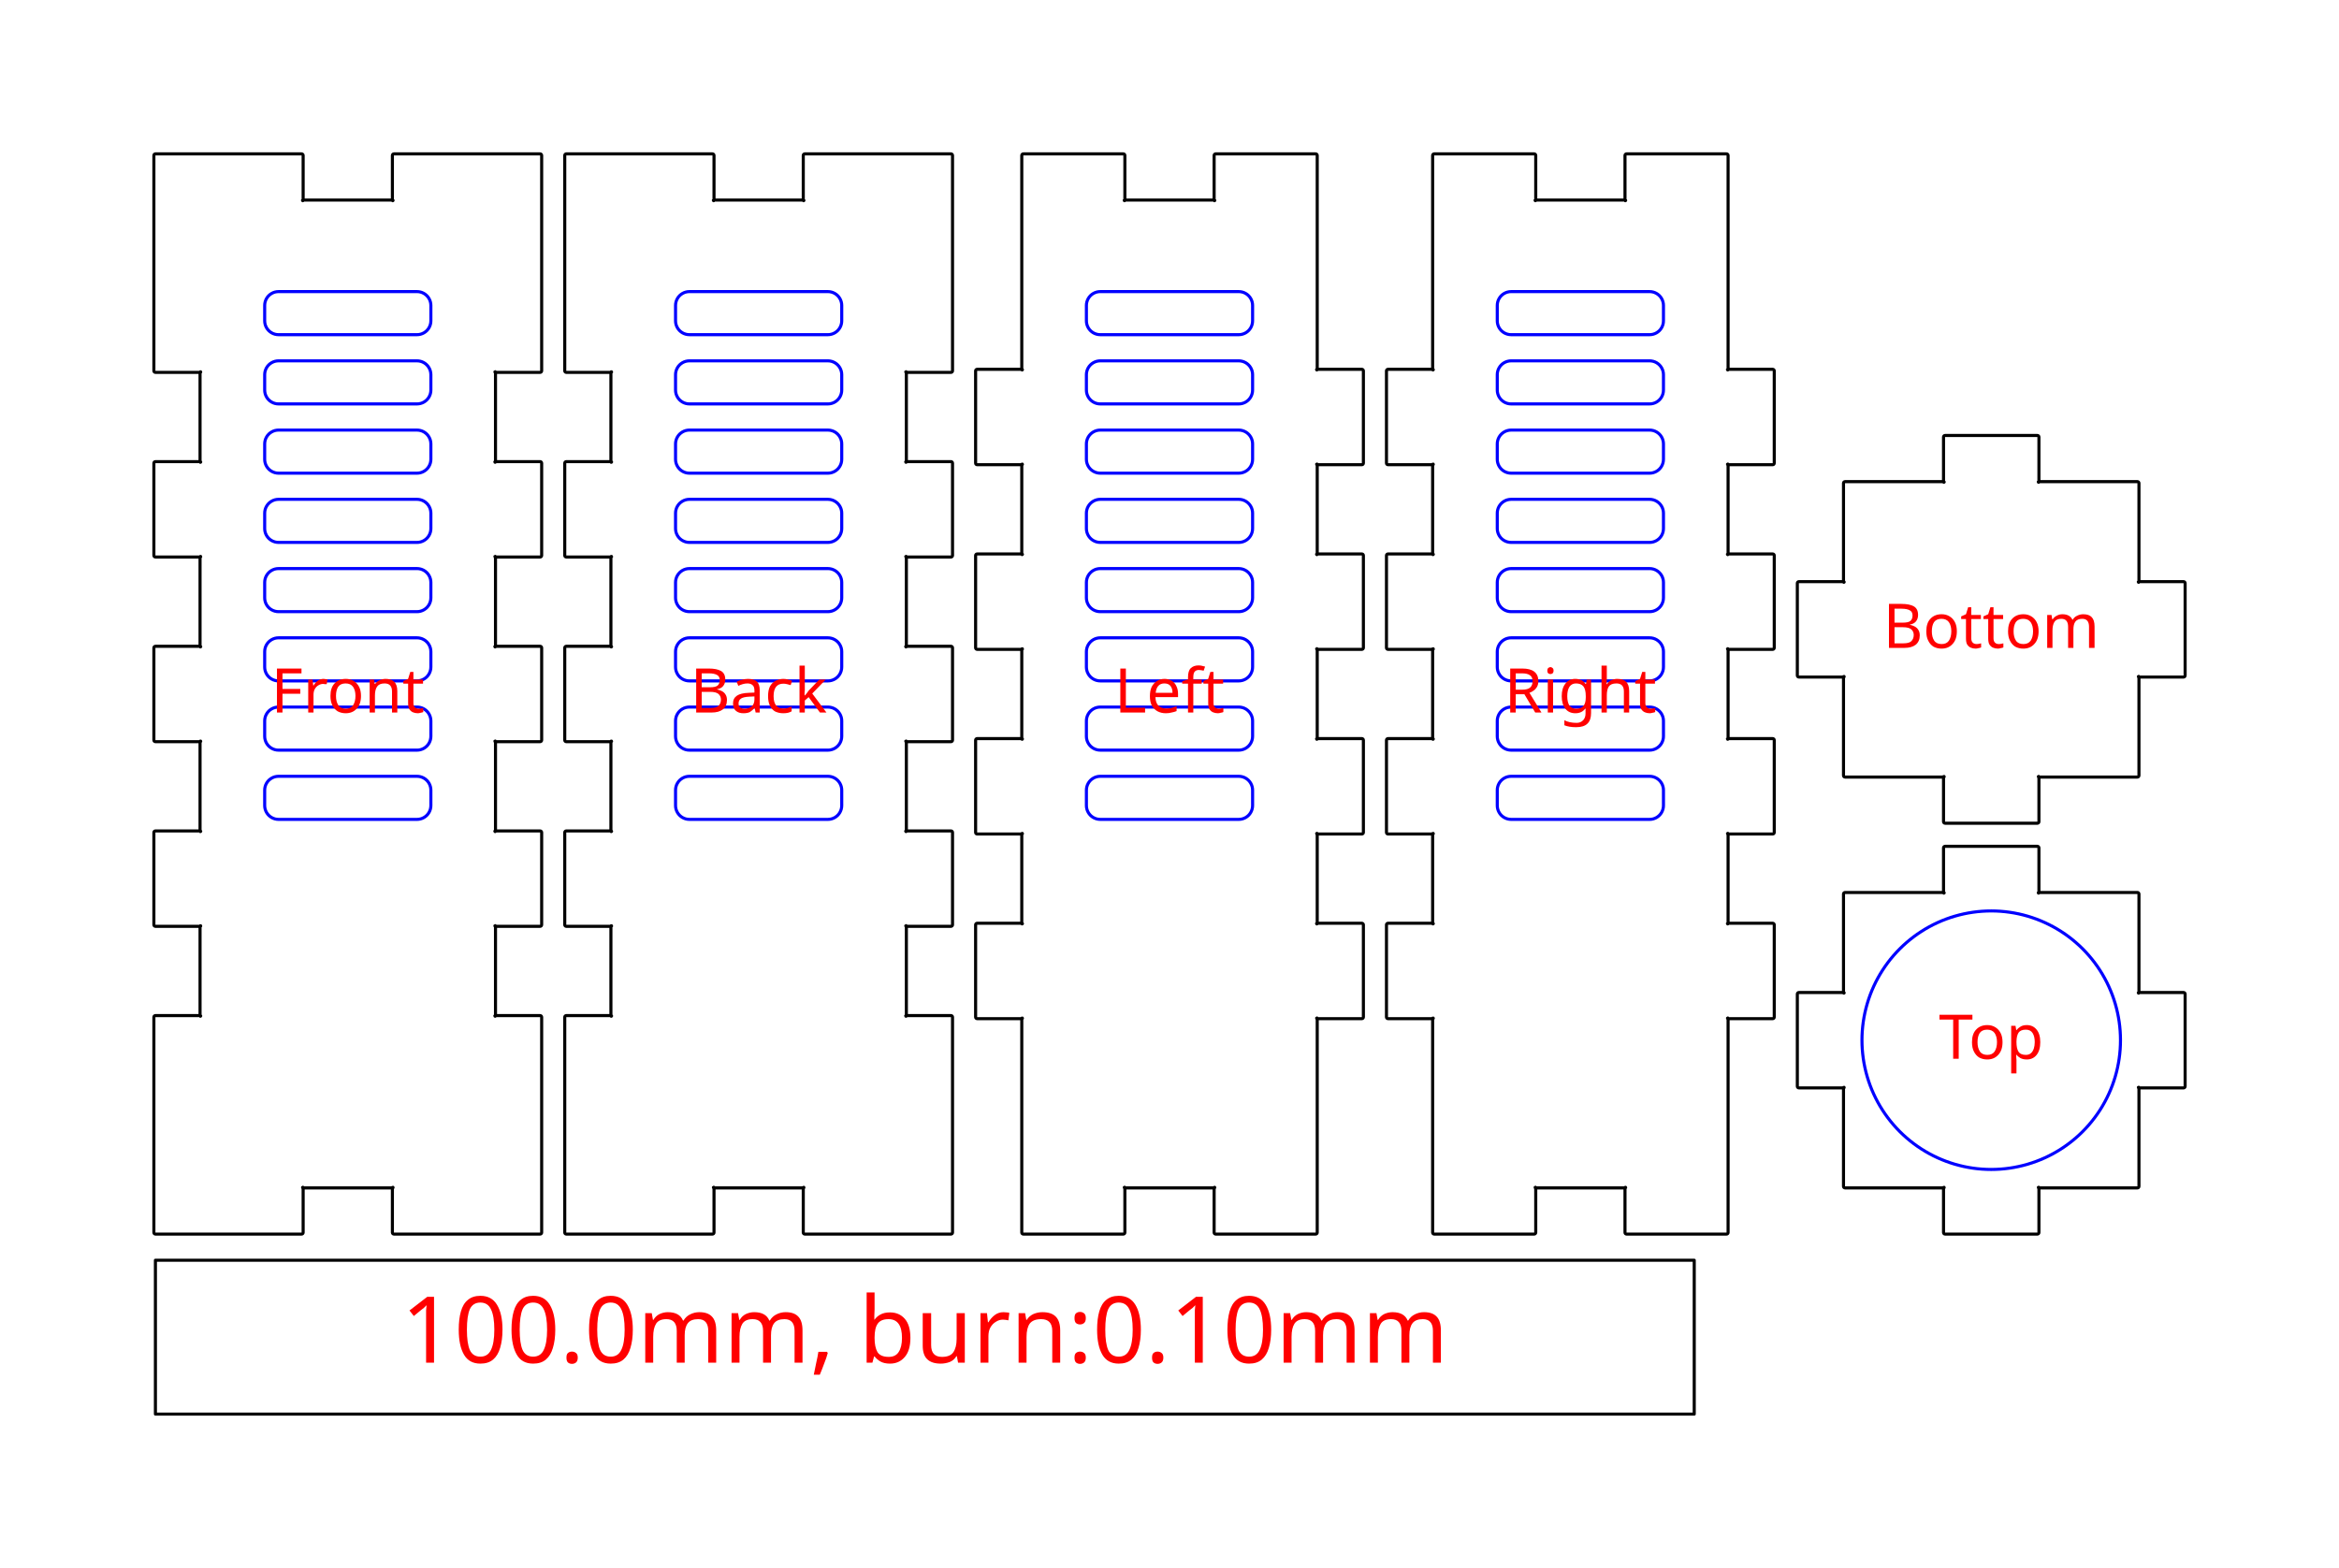
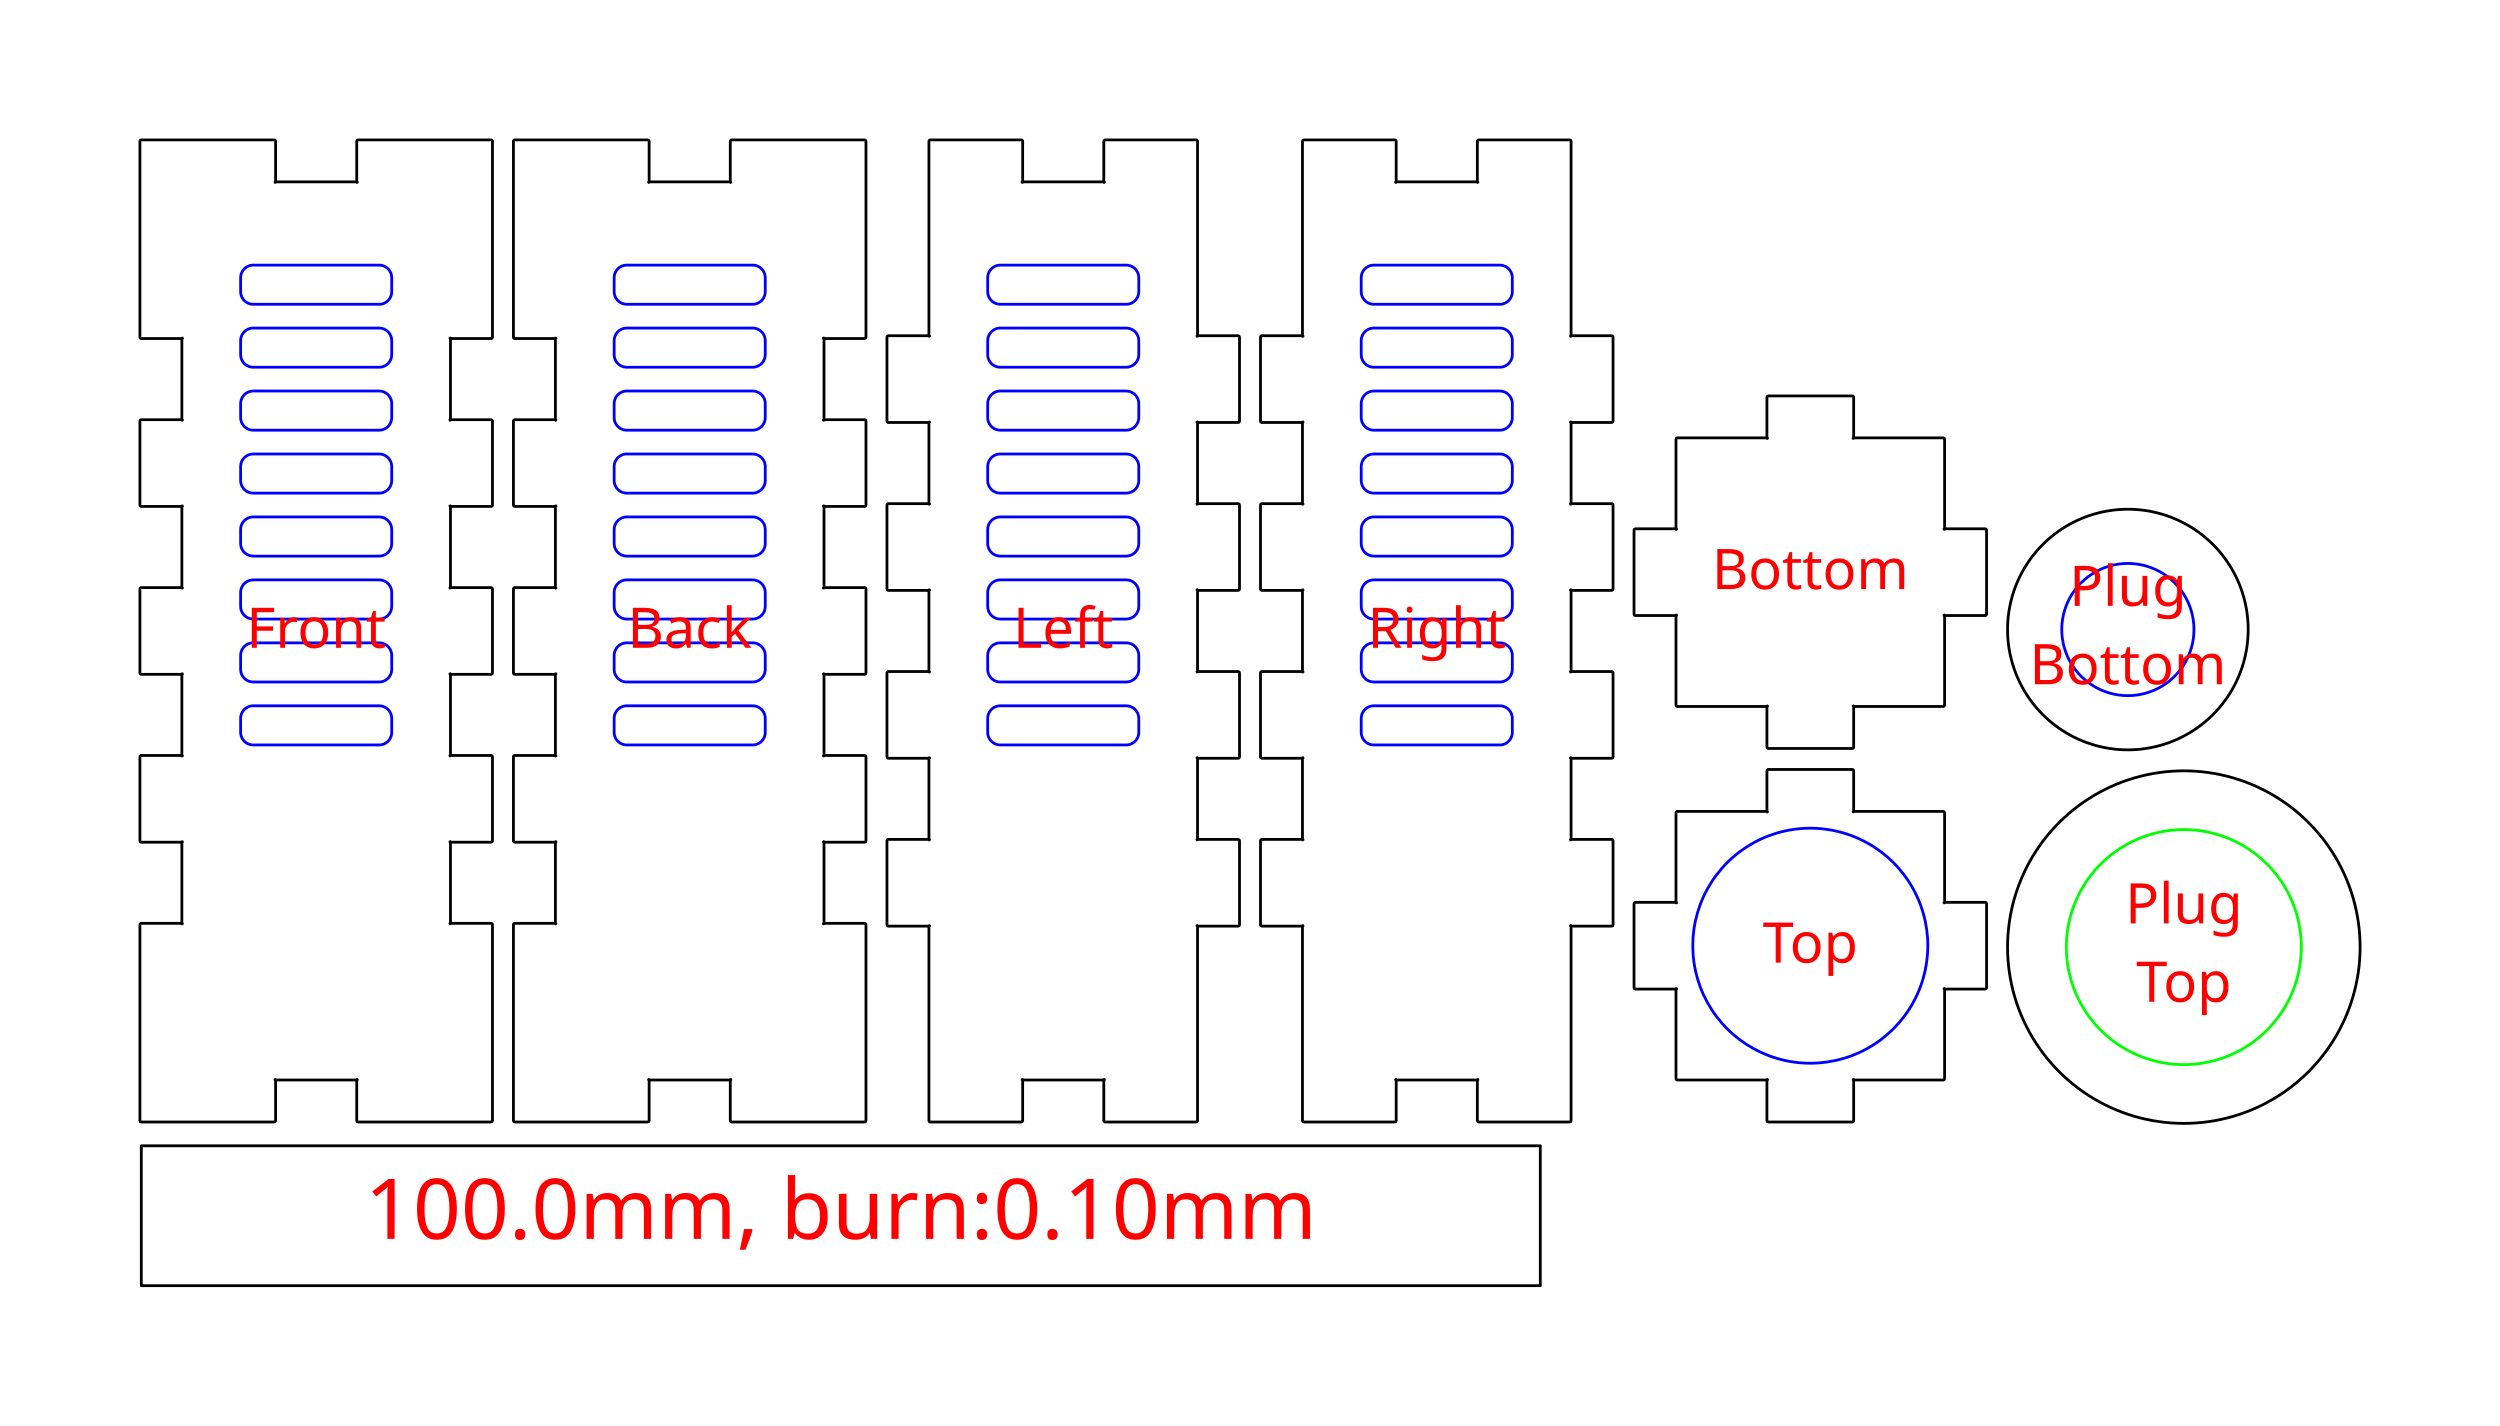
- <svg xmlns="http://www.w3.org/2000/svg" height="101.90mm" viewBox="0.0 0.0 152.00 101.90" width="152.00mm">
+ <svg xmlns="http://www.w3.org/2000/svg" height="101.90mm" viewBox="0.0 0.0 178.70 101.90" width="178.70mm">
  <g id="p-0" style="fill:none;stroke-linecap:round;stroke-linejoin:round;">
    <path d="M 10.100 91.900 H 110.100 V 81.900 H 10.100 V 91.900 Z" stroke="rgb(0,0,0)" stroke-width="0.20" />
    <text dominant-baseline="hanging" font-size="6px" style="font-family: sans-serif ; font-weight: normal; font-style: normal; fill: rgb(255,0,0)" text-anchor="middle" transform="matrix( 1.000 0.000 0.000 1.000 60.100 83.900 )">100.0mm, burn:0.10mm</text>
  </g>
  <g id="p-1" style="fill:none;stroke-linecap:round;stroke-linejoin:round;">
    <path d="M 22.600 53.250 H 18.100 C 17.942 53.250 17.787 53.208 17.650 53.129 C 17.513 53.050 17.400 52.937 17.321 52.800 C 17.242 52.663 17.200 52.508 17.200 52.350 V 51.350 C 17.200 51.192 17.242 51.037 17.321 50.900 C 17.400 50.763 17.513 50.650 17.650 50.571 C 17.787 50.492 17.942 50.450 18.100 50.450 H 27.100 C 27.258 50.450 27.413 50.492 27.550 50.571 C 27.687 50.650 27.800 50.763 27.879 50.900 C 27.958 51.037 28.000 51.192 28.000 51.350 V 52.350 C 28.000 52.508 27.958 52.663 27.879 52.800 C 27.800 52.937 27.687 53.050 27.550 53.129 C 27.413 53.208 27.258 53.250 27.100 53.250 H 22.600 Z" stroke="rgb(0,0,255)" stroke-width="0.20" />
    <path d="M 22.600 48.750 H 18.100 C 17.942 48.750 17.787 48.708 17.650 48.629 C 17.513 48.550 17.400 48.437 17.321 48.300 C 17.242 48.163 17.200 48.008 17.200 47.850 V 46.850 C 17.200 46.692 17.242 46.537 17.321 46.400 C 17.400 46.263 17.513 46.150 17.650 46.071 C 17.787 45.992 17.942 45.950 18.100 45.950 H 27.100 C 27.258 45.950 27.413 45.992 27.550 46.071 C 27.687 46.150 27.800 46.263 27.879 46.400 C 27.958 46.537 28.000 46.692 28.000 46.850 V 47.850 C 28.000 48.008 27.958 48.163 27.879 48.300 C 27.800 48.437 27.687 48.550 27.550 48.629 C 27.413 48.708 27.258 48.750 27.100 48.750 H 22.600 Z" stroke="rgb(0,0,255)" stroke-width="0.20" />
    <path d="M 22.600 44.250 H 18.100 C 17.942 44.250 17.787 44.208 17.650 44.129 C 17.513 44.050 17.400 43.937 17.321 43.800 C 17.242 43.663 17.200 43.508 17.200 43.350 V 42.350 C 17.200 42.192 17.242 42.037 17.321 41.900 C 17.400 41.763 17.513 41.650 17.650 41.571 C 17.787 41.492 17.942 41.450 18.100 41.450 H 27.100 C 27.258 41.450 27.413 41.492 27.550 41.571 C 27.687 41.650 27.800 41.763 27.879 41.900 C 27.958 42.037 28.000 42.192 28.000 42.350 V 43.350 C 28.000 43.508 27.958 43.663 27.879 43.800 C 27.800 43.937 27.687 44.050 27.550 44.129 C 27.413 44.208 27.258 44.250 27.100 44.250 H 22.600 Z" stroke="rgb(0,0,255)" stroke-width="0.20" />
    <path d="M 22.600 39.750 H 18.100 C 17.942 39.750 17.787 39.708 17.650 39.629 C 17.513 39.550 17.400 39.437 17.321 39.300 C 17.242 39.163 17.200 39.008 17.200 38.850 V 37.850 C 17.200 37.692 17.242 37.537 17.321 37.400 C 17.400 37.263 17.513 37.150 17.650 37.071 C 17.787 36.992 17.942 36.950 18.100 36.950 H 27.100 C 27.258 36.950 27.413 36.992 27.550 37.071 C 27.687 37.150 27.800 37.263 27.879 37.400 C 27.958 37.537 28.000 37.692 28.000 37.850 V 38.850 C 28.000 39.008 27.958 39.163 27.879 39.300 C 27.800 39.437 27.687 39.550 27.550 39.629 C 27.413 39.708 27.258 39.750 27.100 39.750 H 22.600 Z" stroke="rgb(0,0,255)" stroke-width="0.20" />
    <path d="M 22.600 35.250 H 18.100 C 17.942 35.250 17.787 35.208 17.650 35.129 C 17.513 35.050 17.400 34.937 17.321 34.800 C 17.242 34.663 17.200 34.508 17.200 34.350 V 33.350 C 17.200 33.192 17.242 33.037 17.321 32.900 C 17.400 32.763 17.513 32.650 17.650 32.571 C 17.787 32.492 17.942 32.450 18.100 32.450 H 27.100 C 27.258 32.450 27.413 32.492 27.550 32.571 C 27.687 32.650 27.800 32.763 27.879 32.900 C 27.958 33.037 28.000 33.192 28.000 33.350 V 34.350 C 28.000 34.508 27.958 34.663 27.879 34.800 C 27.800 34.937 27.687 35.050 27.550 35.129 C 27.413 35.208 27.258 35.250 27.100 35.250 H 22.600 Z" stroke="rgb(0,0,255)" stroke-width="0.20" />
    <path d="M 22.600 30.750 H 18.100 C 17.942 30.750 17.787 30.708 17.650 30.629 C 17.513 30.550 17.400 30.437 17.321 30.300 C 17.242 30.163 17.200 30.008 17.200 29.850 V 28.850 C 17.200 28.692 17.242 28.537 17.321 28.400 C 17.400 28.263 17.513 28.150 17.650 28.071 C 17.787 27.992 17.942 27.950 18.100 27.950 H 27.100 C 27.258 27.950 27.413 27.992 27.550 28.071 C 27.687 28.150 27.800 28.263 27.879 28.400 C 27.958 28.537 28.000 28.692 28.000 28.850 V 29.850 C 28.000 30.008 27.958 30.163 27.879 30.300 C 27.800 30.437 27.687 30.550 27.550 30.629 C 27.413 30.708 27.258 30.750 27.100 30.750 H 22.600 Z" stroke="rgb(0,0,255)" stroke-width="0.20" />
    <path d="M 22.600 26.250 H 18.100 C 17.942 26.250 17.787 26.208 17.650 26.129 C 17.513 26.050 17.400 25.937 17.321 25.800 C 17.242 25.663 17.200 25.508 17.200 25.350 V 24.350 C 17.200 24.192 17.242 24.037 17.321 23.900 C 17.400 23.763 17.513 23.650 17.650 23.571 C 17.787 23.492 17.942 23.450 18.100 23.450 H 27.100 C 27.258 23.450 27.413 23.492 27.550 23.571 C 27.687 23.650 27.800 23.763 27.879 23.900 C 27.958 24.037 28.000 24.192 28.000 24.350 V 25.350 C 28.000 25.508 27.958 25.663 27.879 25.800 C 27.800 25.937 27.687 26.050 27.550 26.129 C 27.413 26.208 27.258 26.250 27.100 26.250 H 22.600 Z" stroke="rgb(0,0,255)" stroke-width="0.20" />
    <path d="M 22.600 21.750 H 18.100 C 17.942 21.750 17.787 21.708 17.650 21.629 C 17.513 21.550 17.400 21.437 17.321 21.300 C 17.242 21.163 17.200 21.008 17.200 20.850 V 19.850 C 17.200 19.692 17.242 19.537 17.321 19.400 C 17.400 19.263 17.513 19.150 17.650 19.071 C 17.787 18.992 17.942 18.950 18.100 18.950 H 27.100 C 27.258 18.950 27.413 18.992 27.550 19.071 C 27.687 19.150 27.800 19.263 27.879 19.400 C 27.958 19.537 28.000 19.692 28.000 19.850 V 20.850 C 28.000 21.008 27.958 21.163 27.879 21.300 C 27.800 21.437 27.687 21.550 27.550 21.629 C 27.413 21.708 27.258 21.750 27.100 21.750 H 22.600 Z" stroke="rgb(0,0,255)" stroke-width="0.20" />
    <text dominant-baseline="hanging" font-size="4px" style="font-family: sans-serif ; font-weight: normal; font-style: normal; fill: rgb(255,0,0)" text-anchor="middle" transform="matrix( 1.000 0.000 0.000 1.000 22.600 43.200 )">Front</text>
    <path d="M 13.100 80.200 H 19.600 C 19.655 80.200 19.700 80.155 19.700 80.100 V 77.200 C 19.700 77.100 19.600 77.200 19.700 77.200 H 25.500 C 25.600 77.200 25.500 77.100 25.500 77.200 V 80.100 C 25.500 80.155 25.545 80.200 25.600 80.200 H 32.100 H 35.100 C 35.155 80.200 35.200 80.155 35.200 80.100 V 77.100 V 66.100 C 35.200 66.045 35.155 66.000 35.100 66.000 H 32.200 C 32.100 66.000 32.200 66.100 32.200 66.000 V 60.200 C 32.200 60.100 32.100 60.200 32.200 60.200 H 35.100 C 35.155 60.200 35.200 60.155 35.200 60.100 V 54.100 C 35.200 54.045 35.155 54.000 35.100 54.000 H 32.200 C 32.100 54.000 32.200 54.100 32.200 54.000 V 48.200 C 32.200 48.100 32.100 48.200 32.200 48.200 H 35.100 C 35.155 48.200 35.200 48.155 35.200 48.100 V 42.100 C 35.200 42.045 35.155 42.000 35.100 42.000 H 32.200 C 32.100 42.000 32.200 42.100 32.200 42.000 V 36.200 C 32.200 36.100 32.100 36.200 32.200 36.200 H 35.100 C 35.155 36.200 35.200 36.155 35.200 36.100 V 30.100 C 35.200 30.045 35.155 30.000 35.100 30.000 H 32.200 C 32.100 30.000 32.200 30.100 32.200 30.000 V 24.200 C 32.200 24.100 32.100 24.200 32.200 24.200 H 35.100 C 35.155 24.200 35.200 24.155 35.200 24.100 V 13.100 V 10.100 C 35.200 10.045 35.155 10.000 35.100 10.000 H 32.100 H 25.600 C 25.545 10.000 25.500 10.045 25.500 10.100 V 13.000 C 25.500 13.100 25.600 13.000 25.500 13.000 H 19.700 C 19.600 13.000 19.700 13.100 19.700 13.000 V 10.100 C 19.700 10.045 19.655 10.000 19.600 10.000 H 13.100 H 10.100 C 10.045 10.000 10.000 10.045 10.000 10.100 V 13.100 V 24.100 C 10.000 24.155 10.045 24.200 10.100 24.200 H 13.000 C 13.100 24.200 13.000 24.100 13.000 24.200 V 30.000 C 13.000 30.100 13.100 30.000 13.000 30.000 H 10.100 C 10.045 30.000 10.000 30.045 10.000 30.100 V 36.100 C 10.000 36.155 10.045 36.200 10.100 36.200 H 13.000 C 13.100 36.200 13.000 36.100 13.000 36.200 V 42.000 C 13.000 42.100 13.100 42.000 13.000 42.000 H 10.100 C 10.045 42.000 10.000 42.045 10.000 42.100 V 48.100 C 10.000 48.155 10.045 48.200 10.100 48.200 H 13.000 C 13.100 48.200 13.000 48.100 13.000 48.200 V 54.000 C 13.000 54.100 13.100 54.000 13.000 54.000 H 10.100 C 10.045 54.000 10.000 54.045 10.000 54.100 V 60.100 C 10.000 60.155 10.045 60.200 10.100 60.200 H 13.000 C 13.100 60.200 13.000 60.100 13.000 60.200 V 66.000 C 13.000 66.100 13.100 66.000 13.000 66.000 H 10.100 C 10.045 66.000 10.000 66.045 10.000 66.100 V 77.100 V 80.100 C 10.000 80.155 10.045 80.200 10.100 80.200 H 13.100" stroke="rgb(0,0,0)" stroke-width="0.20" />
  </g>
  <g id="p-2" style="fill:none;stroke-linecap:round;stroke-linejoin:round;">
    <path d="M 49.300 53.250 H 44.800 C 44.642 53.250 44.487 53.208 44.350 53.129 C 44.213 53.050 44.100 52.937 44.021 52.800 C 43.942 52.663 43.900 52.508 43.900 52.350 V 51.350 C 43.900 51.192 43.942 51.037 44.021 50.900 C 44.100 50.763 44.213 50.650 44.350 50.571 C 44.487 50.492 44.642 50.450 44.800 50.450 H 53.800 C 53.958 50.450 54.113 50.492 54.250 50.571 C 54.387 50.650 54.500 50.763 54.579 50.900 C 54.658 51.037 54.700 51.192 54.700 51.350 V 52.350 C 54.700 52.508 54.658 52.663 54.579 52.800 C 54.500 52.937 54.387 53.050 54.250 53.129 C 54.113 53.208 53.958 53.250 53.800 53.250 H 49.300 Z" stroke="rgb(0,0,255)" stroke-width="0.20" />
    <path d="M 49.300 48.750 H 44.800 C 44.642 48.750 44.487 48.708 44.350 48.629 C 44.213 48.550 44.100 48.437 44.021 48.300 C 43.942 48.163 43.900 48.008 43.900 47.850 V 46.850 C 43.900 46.692 43.942 46.537 44.021 46.400 C 44.100 46.263 44.213 46.150 44.350 46.071 C 44.487 45.992 44.642 45.950 44.800 45.950 H 53.800 C 53.958 45.950 54.113 45.992 54.250 46.071 C 54.387 46.150 54.500 46.263 54.579 46.400 C 54.658 46.537 54.700 46.692 54.700 46.850 V 47.850 C 54.700 48.008 54.658 48.163 54.579 48.300 C 54.500 48.437 54.387 48.550 54.250 48.629 C 54.113 48.708 53.958 48.750 53.800 48.750 H 49.300 Z" stroke="rgb(0,0,255)" stroke-width="0.20" />
    <path d="M 49.300 44.250 H 44.800 C 44.642 44.250 44.487 44.208 44.350 44.129 C 44.213 44.050 44.100 43.937 44.021 43.800 C 43.942 43.663 43.900 43.508 43.900 43.350 V 42.350 C 43.900 42.192 43.942 42.037 44.021 41.900 C 44.100 41.763 44.213 41.650 44.350 41.571 C 44.487 41.492 44.642 41.450 44.800 41.450 H 53.800 C 53.958 41.450 54.113 41.492 54.250 41.571 C 54.387 41.650 54.500 41.763 54.579 41.900 C 54.658 42.037 54.700 42.192 54.700 42.350 V 43.350 C 54.700 43.508 54.658 43.663 54.579 43.800 C 54.500 43.937 54.387 44.050 54.250 44.129 C 54.113 44.208 53.958 44.250 53.800 44.250 H 49.300 Z" stroke="rgb(0,0,255)" stroke-width="0.20" />
    <path d="M 49.300 39.750 H 44.800 C 44.642 39.750 44.487 39.708 44.350 39.629 C 44.213 39.550 44.100 39.437 44.021 39.300 C 43.942 39.163 43.900 39.008 43.900 38.850 V 37.850 C 43.900 37.692 43.942 37.537 44.021 37.400 C 44.100 37.263 44.213 37.150 44.350 37.071 C 44.487 36.992 44.642 36.950 44.800 36.950 H 53.800 C 53.958 36.950 54.113 36.992 54.250 37.071 C 54.387 37.150 54.500 37.263 54.579 37.400 C 54.658 37.537 54.700 37.692 54.700 37.850 V 38.850 C 54.700 39.008 54.658 39.163 54.579 39.300 C 54.500 39.437 54.387 39.550 54.250 39.629 C 54.113 39.708 53.958 39.750 53.800 39.750 H 49.300 Z" stroke="rgb(0,0,255)" stroke-width="0.20" />
    <path d="M 49.300 35.250 H 44.800 C 44.642 35.250 44.487 35.208 44.350 35.129 C 44.213 35.050 44.100 34.937 44.021 34.800 C 43.942 34.663 43.900 34.508 43.900 34.350 V 33.350 C 43.900 33.192 43.942 33.037 44.021 32.900 C 44.100 32.763 44.213 32.650 44.350 32.571 C 44.487 32.492 44.642 32.450 44.800 32.450 H 53.800 C 53.958 32.450 54.113 32.492 54.250 32.571 C 54.387 32.650 54.500 32.763 54.579 32.900 C 54.658 33.037 54.700 33.192 54.700 33.350 V 34.350 C 54.700 34.508 54.658 34.663 54.579 34.800 C 54.500 34.937 54.387 35.050 54.250 35.129 C 54.113 35.208 53.958 35.250 53.800 35.250 H 49.300 Z" stroke="rgb(0,0,255)" stroke-width="0.20" />
    <path d="M 49.300 30.750 H 44.800 C 44.642 30.750 44.487 30.708 44.350 30.629 C 44.213 30.550 44.100 30.437 44.021 30.300 C 43.942 30.163 43.900 30.008 43.900 29.850 V 28.850 C 43.900 28.692 43.942 28.537 44.021 28.400 C 44.100 28.263 44.213 28.150 44.350 28.071 C 44.487 27.992 44.642 27.950 44.800 27.950 H 53.800 C 53.958 27.950 54.113 27.992 54.250 28.071 C 54.387 28.150 54.500 28.263 54.579 28.400 C 54.658 28.537 54.700 28.692 54.700 28.850 V 29.850 C 54.700 30.008 54.658 30.163 54.579 30.300 C 54.500 30.437 54.387 30.550 54.250 30.629 C 54.113 30.708 53.958 30.750 53.800 30.750 H 49.300 Z" stroke="rgb(0,0,255)" stroke-width="0.20" />
    <path d="M 49.300 26.250 H 44.800 C 44.642 26.250 44.487 26.208 44.350 26.129 C 44.213 26.050 44.100 25.937 44.021 25.800 C 43.942 25.663 43.900 25.508 43.900 25.350 V 24.350 C 43.900 24.192 43.942 24.037 44.021 23.900 C 44.100 23.763 44.213 23.650 44.350 23.571 C 44.487 23.492 44.642 23.450 44.800 23.450 H 53.800 C 53.958 23.450 54.113 23.492 54.250 23.571 C 54.387 23.650 54.500 23.763 54.579 23.900 C 54.658 24.037 54.700 24.192 54.700 24.350 V 25.350 C 54.700 25.508 54.658 25.663 54.579 25.800 C 54.500 25.937 54.387 26.050 54.250 26.129 C 54.113 26.208 53.958 26.250 53.800 26.250 H 49.300 Z" stroke="rgb(0,0,255)" stroke-width="0.20" />
    <path d="M 49.300 21.750 H 44.800 C 44.642 21.750 44.487 21.708 44.350 21.629 C 44.213 21.550 44.100 21.437 44.021 21.300 C 43.942 21.163 43.900 21.008 43.900 20.850 V 19.850 C 43.900 19.692 43.942 19.537 44.021 19.400 C 44.100 19.263 44.213 19.150 44.350 19.071 C 44.487 18.992 44.642 18.950 44.800 18.950 H 53.800 C 53.958 18.950 54.113 18.992 54.250 19.071 C 54.387 19.150 54.500 19.263 54.579 19.400 C 54.658 19.537 54.700 19.692 54.700 19.850 V 20.850 C 54.700 21.008 54.658 21.163 54.579 21.300 C 54.500 21.437 54.387 21.550 54.250 21.629 C 54.113 21.708 53.958 21.750 53.800 21.750 H 49.300 Z" stroke="rgb(0,0,255)" stroke-width="0.20" />
    <text dominant-baseline="hanging" font-size="4px" style="font-family: sans-serif ; font-weight: normal; font-style: normal; fill: rgb(255,0,0)" text-anchor="middle" transform="matrix( 1.000 0.000 0.000 1.000 49.300 43.200 )">Back</text>
    <path d="M 39.800 80.200 H 46.300 C 46.355 80.200 46.400 80.155 46.400 80.100 V 77.200 C 46.400 77.100 46.300 77.200 46.400 77.200 H 52.200 C 52.300 77.200 52.200 77.100 52.200 77.200 V 80.100 C 52.200 80.155 52.245 80.200 52.300 80.200 H 58.800 H 61.800 C 61.855 80.200 61.900 80.155 61.900 80.100 V 77.100 V 66.100 C 61.900 66.045 61.855 66.000 61.800 66.000 H 58.900 C 58.800 66.000 58.900 66.100 58.900 66.000 V 60.200 C 58.900 60.100 58.800 60.200 58.900 60.200 H 61.800 C 61.855 60.200 61.900 60.155 61.900 60.100 V 54.100 C 61.900 54.045 61.855 54.000 61.800 54.000 H 58.900 C 58.800 54.000 58.900 54.100 58.900 54.000 V 48.200 C 58.900 48.100 58.800 48.200 58.900 48.200 H 61.800 C 61.855 48.200 61.900 48.155 61.900 48.100 V 42.100 C 61.900 42.045 61.855 42.000 61.800 42.000 H 58.900 C 58.800 42.000 58.900 42.100 58.900 42.000 V 36.200 C 58.900 36.100 58.800 36.200 58.900 36.200 H 61.800 C 61.855 36.200 61.900 36.155 61.900 36.100 V 30.100 C 61.900 30.045 61.855 30.000 61.800 30.000 H 58.900 C 58.800 30.000 58.900 30.100 58.900 30.000 V 24.200 C 58.900 24.100 58.800 24.200 58.900 24.200 H 61.800 C 61.855 24.200 61.900 24.155 61.900 24.100 V 13.100 V 10.100 C 61.900 10.045 61.855 10.000 61.800 10.000 H 58.800 H 52.300 C 52.245 10.000 52.200 10.045 52.200 10.100 V 13.000 C 52.200 13.100 52.300 13.000 52.200 13.000 H 46.400 C 46.300 13.000 46.400 13.100 46.400 13.000 V 10.100 C 46.400 10.045 46.355 10.000 46.300 10.000 H 39.800 H 36.800 C 36.745 10.000 36.700 10.045 36.700 10.100 V 13.100 V 24.100 C 36.700 24.155 36.745 24.200 36.800 24.200 H 39.700 C 39.800 24.200 39.700 24.100 39.700 24.200 V 30.000 C 39.700 30.100 39.800 30.000 39.700 30.000 H 36.800 C 36.745 30.000 36.700 30.045 36.700 30.100 V 36.100 C 36.700 36.155 36.745 36.200 36.800 36.200 H 39.700 C 39.800 36.200 39.700 36.100 39.700 36.200 V 42.000 C 39.700 42.100 39.800 42.000 39.700 42.000 H 36.800 C 36.745 42.000 36.700 42.045 36.700 42.100 V 48.100 C 36.700 48.155 36.745 48.200 36.800 48.200 H 39.700 C 39.800 48.200 39.700 48.100 39.700 48.200 V 54.000 C 39.700 54.100 39.800 54.000 39.700 54.000 H 36.800 C 36.745 54.000 36.700 54.045 36.700 54.100 V 60.100 C 36.700 60.155 36.745 60.200 36.800 60.200 H 39.700 C 39.800 60.200 39.700 60.100 39.700 60.200 V 66.000 C 39.700 66.100 39.800 66.000 39.700 66.000 H 36.800 C 36.745 66.000 36.700 66.045 36.700 66.100 V 77.100 V 80.100 C 36.700 80.155 36.745 80.200 36.800 80.200 H 39.800" stroke="rgb(0,0,0)" stroke-width="0.20" />
  </g>
  <g id="p-3" style="fill:none;stroke-linecap:round;stroke-linejoin:round;">
    <path d="M 76.000 53.250 H 71.500 C 71.342 53.250 71.187 53.208 71.050 53.129 C 70.913 53.050 70.800 52.937 70.721 52.800 C 70.642 52.663 70.600 52.508 70.600 52.350 V 51.350 C 70.600 51.192 70.642 51.037 70.721 50.900 C 70.800 50.763 70.913 50.650 71.050 50.571 C 71.187 50.492 71.342 50.450 71.500 50.450 H 80.500 C 80.658 50.450 80.813 50.492 80.950 50.571 C 81.087 50.650 81.200 50.763 81.279 50.900 C 81.358 51.037 81.400 51.192 81.400 51.350 V 52.350 C 81.400 52.508 81.358 52.663 81.279 52.800 C 81.200 52.937 81.087 53.050 80.950 53.129 C 80.813 53.208 80.658 53.250 80.500 53.250 H 76.000 Z" stroke="rgb(0,0,255)" stroke-width="0.20" />
    <path d="M 76.000 48.750 H 71.500 C 71.342 48.750 71.187 48.708 71.050 48.629 C 70.913 48.550 70.800 48.437 70.721 48.300 C 70.642 48.163 70.600 48.008 70.600 47.850 V 46.850 C 70.600 46.692 70.642 46.537 70.721 46.400 C 70.800 46.263 70.913 46.150 71.050 46.071 C 71.187 45.992 71.342 45.950 71.500 45.950 H 80.500 C 80.658 45.950 80.813 45.992 80.950 46.071 C 81.087 46.150 81.200 46.263 81.279 46.400 C 81.358 46.537 81.400 46.692 81.400 46.850 V 47.850 C 81.400 48.008 81.358 48.163 81.279 48.300 C 81.200 48.437 81.087 48.550 80.950 48.629 C 80.813 48.708 80.658 48.750 80.500 48.750 H 76.000 Z" stroke="rgb(0,0,255)" stroke-width="0.20" />
    <path d="M 76.000 44.250 H 71.500 C 71.342 44.250 71.187 44.208 71.050 44.129 C 70.913 44.050 70.800 43.937 70.721 43.800 C 70.642 43.663 70.600 43.508 70.600 43.350 V 42.350 C 70.600 42.192 70.642 42.037 70.721 41.900 C 70.800 41.763 70.913 41.650 71.050 41.571 C 71.187 41.492 71.342 41.450 71.500 41.450 H 80.500 C 80.658 41.450 80.813 41.492 80.950 41.571 C 81.087 41.650 81.200 41.763 81.279 41.900 C 81.358 42.037 81.400 42.192 81.400 42.350 V 43.350 C 81.400 43.508 81.358 43.663 81.279 43.800 C 81.200 43.937 81.087 44.050 80.950 44.129 C 80.813 44.208 80.658 44.250 80.500 44.250 H 76.000 Z" stroke="rgb(0,0,255)" stroke-width="0.20" />
    <path d="M 76.000 39.750 H 71.500 C 71.342 39.750 71.187 39.708 71.050 39.629 C 70.913 39.550 70.800 39.437 70.721 39.300 C 70.642 39.163 70.600 39.008 70.600 38.850 V 37.850 C 70.600 37.692 70.642 37.537 70.721 37.400 C 70.800 37.263 70.913 37.150 71.050 37.071 C 71.187 36.992 71.342 36.950 71.500 36.950 H 80.500 C 80.658 36.950 80.813 36.992 80.950 37.071 C 81.087 37.150 81.200 37.263 81.279 37.400 C 81.358 37.537 81.400 37.692 81.400 37.850 V 38.850 C 81.400 39.008 81.358 39.163 81.279 39.300 C 81.200 39.437 81.087 39.550 80.950 39.629 C 80.813 39.708 80.658 39.750 80.500 39.750 H 76.000 Z" stroke="rgb(0,0,255)" stroke-width="0.20" />
    <path d="M 76.000 35.250 H 71.500 C 71.342 35.250 71.187 35.208 71.050 35.129 C 70.913 35.050 70.800 34.937 70.721 34.800 C 70.642 34.663 70.600 34.508 70.600 34.350 V 33.350 C 70.600 33.192 70.642 33.037 70.721 32.900 C 70.800 32.763 70.913 32.650 71.050 32.571 C 71.187 32.492 71.342 32.450 71.500 32.450 H 80.500 C 80.658 32.450 80.813 32.492 80.950 32.571 C 81.087 32.650 81.200 32.763 81.279 32.900 C 81.358 33.037 81.400 33.192 81.400 33.350 V 34.350 C 81.400 34.508 81.358 34.663 81.279 34.800 C 81.200 34.937 81.087 35.050 80.950 35.129 C 80.813 35.208 80.658 35.250 80.500 35.250 H 76.000 Z" stroke="rgb(0,0,255)" stroke-width="0.20" />
    <path d="M 76.000 30.750 H 71.500 C 71.342 30.750 71.187 30.708 71.050 30.629 C 70.913 30.550 70.800 30.437 70.721 30.300 C 70.642 30.163 70.600 30.008 70.600 29.850 V 28.850 C 70.600 28.692 70.642 28.537 70.721 28.400 C 70.800 28.263 70.913 28.150 71.050 28.071 C 71.187 27.992 71.342 27.950 71.500 27.950 H 80.500 C 80.658 27.950 80.813 27.992 80.950 28.071 C 81.087 28.150 81.200 28.263 81.279 28.400 C 81.358 28.537 81.400 28.692 81.400 28.850 V 29.850 C 81.400 30.008 81.358 30.163 81.279 30.300 C 81.200 30.437 81.087 30.550 80.950 30.629 C 80.813 30.708 80.658 30.750 80.500 30.750 H 76.000 Z" stroke="rgb(0,0,255)" stroke-width="0.20" />
    <path d="M 76.000 26.250 H 71.500 C 71.342 26.250 71.187 26.208 71.050 26.129 C 70.913 26.050 70.800 25.937 70.721 25.800 C 70.642 25.663 70.600 25.508 70.600 25.350 V 24.350 C 70.600 24.192 70.642 24.037 70.721 23.900 C 70.800 23.763 70.913 23.650 71.050 23.571 C 71.187 23.492 71.342 23.450 71.500 23.450 H 80.500 C 80.658 23.450 80.813 23.492 80.950 23.571 C 81.087 23.650 81.200 23.763 81.279 23.900 C 81.358 24.037 81.400 24.192 81.400 24.350 V 25.350 C 81.400 25.508 81.358 25.663 81.279 25.800 C 81.200 25.937 81.087 26.050 80.950 26.129 C 80.813 26.208 80.658 26.250 80.500 26.250 H 76.000 Z" stroke="rgb(0,0,255)" stroke-width="0.20" />
    <path d="M 76.000 21.750 H 71.500 C 71.342 21.750 71.187 21.708 71.050 21.629 C 70.913 21.550 70.800 21.437 70.721 21.300 C 70.642 21.163 70.600 21.008 70.600 20.850 V 19.850 C 70.600 19.692 70.642 19.537 70.721 19.400 C 70.800 19.263 70.913 19.150 71.050 19.071 C 71.187 18.992 71.342 18.950 71.500 18.950 H 80.500 C 80.658 18.950 80.813 18.992 80.950 19.071 C 81.087 19.150 81.200 19.263 81.279 19.400 C 81.358 19.537 81.400 19.692 81.400 19.850 V 20.850 C 81.400 21.008 81.358 21.163 81.279 21.300 C 81.200 21.437 81.087 21.550 80.950 21.629 C 80.813 21.708 80.658 21.750 80.500 21.750 H 76.000 Z" stroke="rgb(0,0,255)" stroke-width="0.20" />
    <text dominant-baseline="hanging" font-size="4px" style="font-family: sans-serif ; font-weight: normal; font-style: normal; fill: rgb(255,0,0)" text-anchor="middle" transform="matrix( 1.000 0.000 0.000 1.000 76.000 43.200 )">Left</text>
    <path d="M 66.500 80.200 H 73.000 C 73.055 80.200 73.100 80.155 73.100 80.100 V 77.200 C 73.100 77.100 73.000 77.200 73.100 77.200 H 78.900 C 79.000 77.200 78.900 77.100 78.900 77.200 V 80.100 C 78.900 80.155 78.945 80.200 79.000 80.200 H 85.500 C 85.555 80.200 85.600 80.155 85.600 80.100 V 77.100 V 66.200 C 85.600 66.100 85.500 66.200 85.600 66.200 H 88.500 C 88.555 66.200 88.600 66.155 88.600 66.100 V 60.100 C 88.600 60.045 88.555 60.000 88.500 60.000 H 85.600 C 85.500 60.000 85.600 60.100 85.600 60.000 V 54.200 C 85.600 54.100 85.500 54.200 85.600 54.200 H 88.500 C 88.555 54.200 88.600 54.155 88.600 54.100 V 48.100 C 88.600 48.045 88.555 48.000 88.500 48.000 H 85.600 C 85.500 48.000 85.600 48.100 85.600 48.000 V 42.200 C 85.600 42.100 85.500 42.200 85.600 42.200 H 88.500 C 88.555 42.200 88.600 42.155 88.600 42.100 V 36.100 C 88.600 36.045 88.555 36.000 88.500 36.000 H 85.600 C 85.500 36.000 85.600 36.100 85.600 36.000 V 30.200 C 85.600 30.100 85.500 30.200 85.600 30.200 H 88.500 C 88.555 30.200 88.600 30.155 88.600 30.100 V 24.100 C 88.600 24.045 88.555 24.000 88.500 24.000 H 85.600 C 85.500 24.000 85.600 24.100 85.600 24.000 V 13.100 V 10.100 C 85.600 10.045 85.555 10.000 85.500 10.000 H 79.000 C 78.945 10.000 78.900 10.045 78.900 10.100 V 13.000 C 78.900 13.100 79.000 13.000 78.900 13.000 H 73.100 C 73.000 13.000 73.100 13.100 73.100 13.000 V 10.100 C 73.100 10.045 73.055 10.000 73.000 10.000 H 66.500 C 66.445 10.000 66.400 10.045 66.400 10.100 V 13.100 V 24.000 C 66.400 24.100 66.500 24.000 66.400 24.000 H 63.500 C 63.445 24.000 63.400 24.045 63.400 24.100 V 30.100 C 63.400 30.155 63.445 30.200 63.500 30.200 H 66.400 C 66.500 30.200 66.400 30.100 66.400 30.200 V 36.000 C 66.400 36.100 66.500 36.000 66.400 36.000 H 63.500 C 63.445 36.000 63.400 36.045 63.400 36.100 V 42.100 C 63.400 42.155 63.445 42.200 63.500 42.200 H 66.400 C 66.500 42.200 66.400 42.100 66.400 42.200 V 48.000 C 66.400 48.100 66.500 48.000 66.400 48.000 H 63.500 C 63.445 48.000 63.400 48.045 63.400 48.100 V 54.100 C 63.400 54.155 63.445 54.200 63.500 54.200 H 66.400 C 66.500 54.200 66.400 54.100 66.400 54.200 V 60.000 C 66.400 60.100 66.500 60.000 66.400 60.000 H 63.500 C 63.445 60.000 63.400 60.045 63.400 60.100 V 66.100 C 63.400 66.155 63.445 66.200 63.500 66.200 H 66.400 C 66.500 66.200 66.400 66.100 66.400 66.200 V 77.100 V 80.100 C 66.400 80.155 66.445 80.200 66.500 80.200" stroke="rgb(0,0,0)" stroke-width="0.20" />
  </g>
  <g id="p-4" style="fill:none;stroke-linecap:round;stroke-linejoin:round;">
    <path d="M 102.700 53.250 H 98.200 C 98.042 53.250 97.887 53.208 97.750 53.129 C 97.613 53.050 97.500 52.937 97.421 52.800 C 97.342 52.663 97.300 52.508 97.300 52.350 V 51.350 C 97.300 51.192 97.342 51.037 97.421 50.900 C 97.500 50.763 97.613 50.650 97.750 50.571 C 97.887 50.492 98.042 50.450 98.200 50.450 H 107.200 C 107.358 50.450 107.513 50.492 107.650 50.571 C 107.787 50.650 107.900 50.763 107.979 50.900 C 108.058 51.037 108.100 51.192 108.100 51.350 V 52.350 C 108.100 52.508 108.058 52.663 107.979 52.800 C 107.900 52.937 107.787 53.050 107.650 53.129 C 107.513 53.208 107.358 53.250 107.200 53.250 H 102.700 Z" stroke="rgb(0,0,255)" stroke-width="0.20" />
    <path d="M 102.700 48.750 H 98.200 C 98.042 48.750 97.887 48.708 97.750 48.629 C 97.613 48.550 97.500 48.437 97.421 48.300 C 97.342 48.163 97.300 48.008 97.300 47.850 V 46.850 C 97.300 46.692 97.342 46.537 97.421 46.400 C 97.500 46.263 97.613 46.150 97.750 46.071 C 97.887 45.992 98.042 45.950 98.200 45.950 H 107.200 C 107.358 45.950 107.513 45.992 107.650 46.071 C 107.787 46.150 107.900 46.263 107.979 46.400 C 108.058 46.537 108.100 46.692 108.100 46.850 V 47.850 C 108.100 48.008 108.058 48.163 107.979 48.300 C 107.900 48.437 107.787 48.550 107.650 48.629 C 107.513 48.708 107.358 48.750 107.200 48.750 H 102.700 Z" stroke="rgb(0,0,255)" stroke-width="0.20" />
    <path d="M 102.700 44.250 H 98.200 C 98.042 44.250 97.887 44.208 97.750 44.129 C 97.613 44.050 97.500 43.937 97.421 43.800 C 97.342 43.663 97.300 43.508 97.300 43.350 V 42.350 C 97.300 42.192 97.342 42.037 97.421 41.900 C 97.500 41.763 97.613 41.650 97.750 41.571 C 97.887 41.492 98.042 41.450 98.200 41.450 H 107.200 C 107.358 41.450 107.513 41.492 107.650 41.571 C 107.787 41.650 107.900 41.763 107.979 41.900 C 108.058 42.037 108.100 42.192 108.100 42.350 V 43.350 C 108.100 43.508 108.058 43.663 107.979 43.800 C 107.900 43.937 107.787 44.050 107.650 44.129 C 107.513 44.208 107.358 44.250 107.200 44.250 H 102.700 Z" stroke="rgb(0,0,255)" stroke-width="0.20" />
    <path d="M 102.700 39.750 H 98.200 C 98.042 39.750 97.887 39.708 97.750 39.629 C 97.613 39.550 97.500 39.437 97.421 39.300 C 97.342 39.163 97.300 39.008 97.300 38.850 V 37.850 C 97.300 37.692 97.342 37.537 97.421 37.400 C 97.500 37.263 97.613 37.150 97.750 37.071 C 97.887 36.992 98.042 36.950 98.200 36.950 H 107.200 C 107.358 36.950 107.513 36.992 107.650 37.071 C 107.787 37.150 107.900 37.263 107.979 37.400 C 108.058 37.537 108.100 37.692 108.100 37.850 V 38.850 C 108.100 39.008 108.058 39.163 107.979 39.300 C 107.900 39.437 107.787 39.550 107.650 39.629 C 107.513 39.708 107.358 39.750 107.200 39.750 H 102.700 Z" stroke="rgb(0,0,255)" stroke-width="0.20" />
    <path d="M 102.700 35.250 H 98.200 C 98.042 35.250 97.887 35.208 97.750 35.129 C 97.613 35.050 97.500 34.937 97.421 34.800 C 97.342 34.663 97.300 34.508 97.300 34.350 V 33.350 C 97.300 33.192 97.342 33.037 97.421 32.900 C 97.500 32.763 97.613 32.650 97.750 32.571 C 97.887 32.492 98.042 32.450 98.200 32.450 H 107.200 C 107.358 32.450 107.513 32.492 107.650 32.571 C 107.787 32.650 107.900 32.763 107.979 32.900 C 108.058 33.037 108.100 33.192 108.100 33.350 V 34.350 C 108.100 34.508 108.058 34.663 107.979 34.800 C 107.900 34.937 107.787 35.050 107.650 35.129 C 107.513 35.208 107.358 35.250 107.200 35.250 H 102.700 Z" stroke="rgb(0,0,255)" stroke-width="0.20" />
    <path d="M 102.700 30.750 H 98.200 C 98.042 30.750 97.887 30.708 97.750 30.629 C 97.613 30.550 97.500 30.437 97.421 30.300 C 97.342 30.163 97.300 30.008 97.300 29.850 V 28.850 C 97.300 28.692 97.342 28.537 97.421 28.400 C 97.500 28.263 97.613 28.150 97.750 28.071 C 97.887 27.992 98.042 27.950 98.200 27.950 H 107.200 C 107.358 27.950 107.513 27.992 107.650 28.071 C 107.787 28.150 107.900 28.263 107.979 28.400 C 108.058 28.537 108.100 28.692 108.100 28.850 V 29.850 C 108.100 30.008 108.058 30.163 107.979 30.300 C 107.900 30.437 107.787 30.550 107.650 30.629 C 107.513 30.708 107.358 30.750 107.200 30.750 H 102.700 Z" stroke="rgb(0,0,255)" stroke-width="0.20" />
    <path d="M 102.700 26.250 H 98.200 C 98.042 26.250 97.887 26.208 97.750 26.129 C 97.613 26.050 97.500 25.937 97.421 25.800 C 97.342 25.663 97.300 25.508 97.300 25.350 V 24.350 C 97.300 24.192 97.342 24.037 97.421 23.900 C 97.500 23.763 97.613 23.650 97.750 23.571 C 97.887 23.492 98.042 23.450 98.200 23.450 H 107.200 C 107.358 23.450 107.513 23.492 107.650 23.571 C 107.787 23.650 107.900 23.763 107.979 23.900 C 108.058 24.037 108.100 24.192 108.100 24.350 V 25.350 C 108.100 25.508 108.058 25.663 107.979 25.800 C 107.900 25.937 107.787 26.050 107.650 26.129 C 107.513 26.208 107.358 26.250 107.200 26.250 H 102.700 Z" stroke="rgb(0,0,255)" stroke-width="0.20" />
    <path d="M 102.700 21.750 H 98.200 C 98.042 21.750 97.887 21.708 97.750 21.629 C 97.613 21.550 97.500 21.437 97.421 21.300 C 97.342 21.163 97.300 21.008 97.300 20.850 V 19.850 C 97.300 19.692 97.342 19.537 97.421 19.400 C 97.500 19.263 97.613 19.150 97.750 19.071 C 97.887 18.992 98.042 18.950 98.200 18.950 H 107.200 C 107.358 18.950 107.513 18.992 107.650 19.071 C 107.787 19.150 107.900 19.263 107.979 19.400 C 108.058 19.537 108.100 19.692 108.100 19.850 V 20.850 C 108.100 21.008 108.058 21.163 107.979 21.300 C 107.900 21.437 107.787 21.550 107.650 21.629 C 107.513 21.708 107.358 21.750 107.200 21.750 H 102.700 Z" stroke="rgb(0,0,255)" stroke-width="0.20" />
    <text dominant-baseline="hanging" font-size="4px" style="font-family: sans-serif ; font-weight: normal; font-style: normal; fill: rgb(255,0,0)" text-anchor="middle" transform="matrix( 1.000 0.000 0.000 1.000 102.700 43.200 )">Right</text>
    <path d="M 93.200 80.200 H 99.700 C 99.755 80.200 99.800 80.155 99.800 80.100 V 77.200 C 99.800 77.100 99.700 77.200 99.800 77.200 H 105.600 C 105.700 77.200 105.600 77.100 105.600 77.200 V 80.100 C 105.600 80.155 105.645 80.200 105.700 80.200 H 112.200 C 112.255 80.200 112.300 80.155 112.300 80.100 V 77.100 V 66.200 C 112.300 66.100 112.200 66.200 112.300 66.200 H 115.200 C 115.255 66.200 115.300 66.155 115.300 66.100 V 60.100 C 115.300 60.045 115.255 60.000 115.200 60.000 H 112.300 C 112.200 60.000 112.300 60.100 112.300 60.000 V 54.200 C 112.300 54.100 112.200 54.200 112.300 54.200 H 115.200 C 115.255 54.200 115.300 54.155 115.300 54.100 V 48.100 C 115.300 48.045 115.255 48.000 115.200 48.000 H 112.300 C 112.200 48.000 112.300 48.100 112.300 48.000 V 42.200 C 112.300 42.100 112.200 42.200 112.300 42.200 H 115.200 C 115.255 42.200 115.300 42.155 115.300 42.100 V 36.100 C 115.300 36.045 115.255 36.000 115.200 36.000 H 112.300 C 112.200 36.000 112.300 36.100 112.300 36.000 V 30.200 C 112.300 30.100 112.200 30.200 112.300 30.200 H 115.200 C 115.255 30.200 115.300 30.155 115.300 30.100 V 24.100 C 115.300 24.045 115.255 24.000 115.200 24.000 H 112.300 C 112.200 24.000 112.300 24.100 112.300 24.000 V 13.100 V 10.100 C 112.300 10.045 112.255 10.000 112.200 10.000 H 105.700 C 105.645 10.000 105.600 10.045 105.600 10.100 V 13.000 C 105.600 13.100 105.700 13.000 105.600 13.000 H 99.800 C 99.700 13.000 99.800 13.100 99.800 13.000 V 10.100 C 99.800 10.045 99.755 10.000 99.700 10.000 H 93.200 C 93.145 10.000 93.100 10.045 93.100 10.100 V 13.100 V 24.000 C 93.100 24.100 93.200 24.000 93.100 24.000 H 90.200 C 90.145 24.000 90.100 24.045 90.100 24.100 V 30.100 C 90.100 30.155 90.145 30.200 90.200 30.200 H 93.100 C 93.200 30.200 93.100 30.100 93.100 30.200 V 36.000 C 93.100 36.100 93.200 36.000 93.100 36.000 H 90.200 C 90.145 36.000 90.100 36.045 90.100 36.100 V 42.100 C 90.100 42.155 90.145 42.200 90.200 42.200 H 93.100 C 93.200 42.200 93.100 42.100 93.100 42.200 V 48.000 C 93.100 48.100 93.200 48.000 93.100 48.000 H 90.200 C 90.145 48.000 90.100 48.045 90.100 48.100 V 54.100 C 90.100 54.155 90.145 54.200 90.200 54.200 H 93.100 C 93.200 54.200 93.100 54.100 93.100 54.200 V 60.000 C 93.100 60.100 93.200 60.000 93.100 60.000 H 90.200 C 90.145 60.000 90.100 60.045 90.100 60.100 V 66.100 C 90.100 66.155 90.145 66.200 90.200 66.200 H 93.100 C 93.200 66.200 93.100 66.100 93.100 66.200 V 77.100 V 80.100 C 93.100 80.155 93.145 80.200 93.200 80.200" stroke="rgb(0,0,0)" stroke-width="0.20" />
  </g>
  <g id="p-5" style="fill:none;stroke-linecap:round;stroke-linejoin:round;">
    <path d="M 137.800 67.600 C 137.800 69.210 137.337 70.787 136.467 72.141 C 135.596 73.496 134.354 74.572 132.889 75.241 C 131.425 75.910 129.798 76.144 128.205 75.915 C 126.611 75.685 125.116 75.003 123.899 73.948 C 122.682 72.894 121.794 71.512 121.340 69.967 C 120.887 68.421 120.887 66.779 121.340 65.233 C 121.794 63.688 122.682 62.306 123.899 61.252 C 125.116 60.197 126.611 59.515 128.205 59.285 C 129.798 59.056 131.425 59.290 132.889 59.959 C 134.354 60.628 135.596 61.704 136.467 63.059 C 137.337 64.413 137.800 65.990 137.800 67.600 Z" stroke="rgb(0,0,255)" stroke-width="0.20" />
    <text dominant-baseline="hanging" font-size="4px" style="font-family: sans-serif ; font-weight: normal; font-style: normal; fill: rgb(255,0,0)" text-anchor="middle" transform="matrix( 1.000 0.000 0.000 1.000 129.400 65.700 )">Top</text>
    <path d="M 119.900 77.200 H 126.300 C 126.400 77.200 126.300 77.100 126.300 77.200 V 80.100 C 126.300 80.155 126.345 80.200 126.400 80.200 H 132.400 C 132.455 80.200 132.500 80.155 132.500 80.100 V 77.200 C 132.500 77.100 132.400 77.200 132.500 77.200 H 138.900 C 138.955 77.200 139.000 77.155 139.000 77.100 V 70.700 C 139.000 70.600 138.900 70.700 139.000 70.700 H 141.900 C 141.955 70.700 142.000 70.655 142.000 70.600 V 64.600 C 142.000 64.545 141.955 64.500 141.900 64.500 H 139.000 C 138.900 64.500 139.000 64.600 139.000 64.500 V 58.100 C 139.000 58.045 138.955 58.000 138.900 58.000 H 132.500 C 132.400 58.000 132.500 58.100 132.500 58.000 V 55.100 C 132.500 55.045 132.455 55.000 132.400 55.000 H 126.400 C 126.345 55.000 126.300 55.045 126.300 55.100 V 58.000 C 126.300 58.100 126.400 58.000 126.300 58.000 H 119.900 C 119.845 58.000 119.800 58.045 119.800 58.100 V 64.500 C 119.800 64.600 119.900 64.500 119.800 64.500 H 116.900 C 116.845 64.500 116.800 64.545 116.800 64.600 V 70.600 C 116.800 70.655 116.845 70.700 116.900 70.700 H 119.800 C 119.900 70.700 119.800 70.600 119.800 70.700 V 77.100 C 119.800 77.155 119.845 77.200 119.900 77.200" stroke="rgb(0,0,0)" stroke-width="0.20" />
  </g>
  <g id="p-6" style="fill:none;stroke-linecap:round;stroke-linejoin:round;">
    <text dominant-baseline="hanging" font-size="4px" style="font-family: sans-serif ; font-weight: normal; font-style: normal; fill: rgb(255,0,0)" text-anchor="middle" transform="matrix( 1.000 0.000 0.000 1.000 129.400 39.000 )">Bottom</text>
    <path d="M 119.900 50.500 H 126.300 C 126.400 50.500 126.300 50.400 126.300 50.500 V 53.400 C 126.300 53.455 126.345 53.500 126.400 53.500 H 132.400 C 132.455 53.500 132.500 53.455 132.500 53.400 V 50.500 C 132.500 50.400 132.400 50.500 132.500 50.500 H 138.900 C 138.955 50.500 139.000 50.455 139.000 50.400 V 44.000 C 139.000 43.900 138.900 44.000 139.000 44.000 H 141.900 C 141.955 44.000 142.000 43.955 142.000 43.900 V 37.900 C 142.000 37.845 141.955 37.800 141.900 37.800 H 139.000 C 138.900 37.800 139.000 37.900 139.000 37.800 V 31.400 C 139.000 31.345 138.955 31.300 138.900 31.300 H 132.500 C 132.400 31.300 132.500 31.400 132.500 31.300 V 28.400 C 132.500 28.345 132.455 28.300 132.400 28.300 H 126.400 C 126.345 28.300 126.300 28.345 126.300 28.400 V 31.300 C 126.300 31.400 126.400 31.300 126.300 31.300 H 119.900 C 119.845 31.300 119.800 31.345 119.800 31.400 V 37.800 C 119.800 37.900 119.900 37.800 119.800 37.800 H 116.900 C 116.845 37.800 116.800 37.845 116.800 37.900 V 43.900 C 116.800 43.955 116.845 44.000 116.900 44.000 H 119.800 C 119.900 44.000 119.800 43.900 119.800 44.000 V 50.400 C 119.800 50.455 119.845 50.500 119.900 50.500" stroke="rgb(0,0,0)" stroke-width="0.20" />
  </g>
+   <g id="p-7" style="fill:none;stroke-linecap:round;stroke-linejoin:round;">
+     <path d="M 164.500 67.700 C 164.500 69.310 164.037 70.887 163.167 72.241 C 162.296 73.596 161.054 74.672 159.589 75.341 C 158.125 76.010 156.498 76.244 154.905 76.015 C 153.311 75.785 151.816 75.103 150.599 74.048 C 149.382 72.994 148.494 71.612 148.040 70.067 C 147.587 68.521 147.587 66.879 148.040 65.333 C 148.494 63.788 149.382 62.406 150.599 61.352 C 151.816 60.297 153.311 59.615 154.905 59.385 C 156.498 59.156 158.125 59.390 159.589 60.059 C 161.054 60.728 162.296 61.804 163.167 63.159 C 164.037 64.513 164.500 66.090 164.500 67.700 Z" stroke="rgb(0,255,0)" stroke-width="0.20" />
+     <text dominant-baseline="hanging" font-size="4px" style="font-family: sans-serif ; font-weight: normal; font-style: normal; fill: rgb(255,0,0)" text-anchor="middle" transform="matrix( 1.000 0.000 0.000 1.000 156.100 68.500 )">Top</text>
+     <text dominant-baseline="hanging" font-size="4px" style="font-family: sans-serif ; font-weight: normal; font-style: normal; fill: rgb(255,0,0)" text-anchor="middle" transform="matrix( 1.000 0.000 0.000 1.000 156.100 62.900 )">Plug</text>
+     <path d="M 168.700 67.700 C 168.700 65.285 168.006 62.920 166.700 60.888 C 165.394 58.856 163.531 57.242 161.334 56.239 C 159.137 55.235 156.698 54.884 154.307 55.228 C 151.916 55.572 149.674 56.596 147.849 58.178 C 146.023 59.759 144.691 61.833 144.010 64.150 C 143.330 66.468 143.330 68.932 144.010 71.250 C 144.691 73.567 146.023 75.641 147.849 77.222 C 149.674 78.804 151.916 79.828 154.307 80.172 C 156.698 80.516 159.137 80.165 161.334 79.161 C 163.531 78.158 165.394 76.544 166.700 74.512 C 168.006 72.480 168.700 70.115 168.700 67.700" stroke="rgb(0,0,0)" stroke-width="0.20" />
+   </g>
+   <g id="p-8" style="fill:none;stroke-linecap:round;stroke-linejoin:round;">
+     <path d="M 156.825 45.000 C 156.825 45.906 156.565 46.793 156.075 47.555 C 155.585 48.317 154.887 48.922 154.063 49.298 C 153.239 49.674 152.324 49.806 151.428 49.677 C 150.531 49.548 149.690 49.164 149.006 48.571 C 148.321 47.978 147.822 47.200 147.566 46.331 C 147.311 45.462 147.311 44.538 147.566 43.669 C 147.822 42.800 148.321 42.022 149.006 41.429 C 149.690 40.836 150.531 40.452 151.428 40.323 C 152.324 40.194 153.239 40.326 154.063 40.702 C 154.887 41.078 155.585 41.683 156.075 42.445 C 156.565 43.207 156.825 44.094 156.825 45.000 Z" stroke="rgb(0,0,255)" stroke-width="0.20" />
+     <text dominant-baseline="hanging" font-size="4px" style="font-family: sans-serif ; font-weight: normal; font-style: normal; fill: rgb(255,0,0)" text-anchor="middle" transform="matrix( 1.000 0.000 0.000 1.000 152.100 45.800 )">Bottom</text>
+     <text dominant-baseline="hanging" font-size="4px" style="font-family: sans-serif ; font-weight: normal; font-style: normal; fill: rgb(255,0,0)" text-anchor="middle" transform="matrix( 1.000 0.000 0.000 1.000 152.100 40.200 )">Plug</text>
+     <path d="M 160.700 45.000 C 160.700 43.351 160.226 41.737 159.335 40.350 C 158.443 38.964 157.172 37.862 155.673 37.177 C 154.173 36.492 152.508 36.253 150.876 36.488 C 149.244 36.722 147.714 37.421 146.468 38.501 C 145.222 39.580 144.313 40.995 143.848 42.577 C 143.384 44.159 143.384 45.841 143.848 47.423 C 144.313 49.005 145.222 50.420 146.468 51.499 C 147.714 52.579 149.244 53.278 150.876 53.512 C 152.508 53.747 154.173 53.508 155.673 52.823 C 157.172 52.138 158.443 51.036 159.335 49.650 C 160.226 48.263 160.700 46.649 160.700 45.000" stroke="rgb(0,0,0)" stroke-width="0.20" />
+   </g>
</svg>
